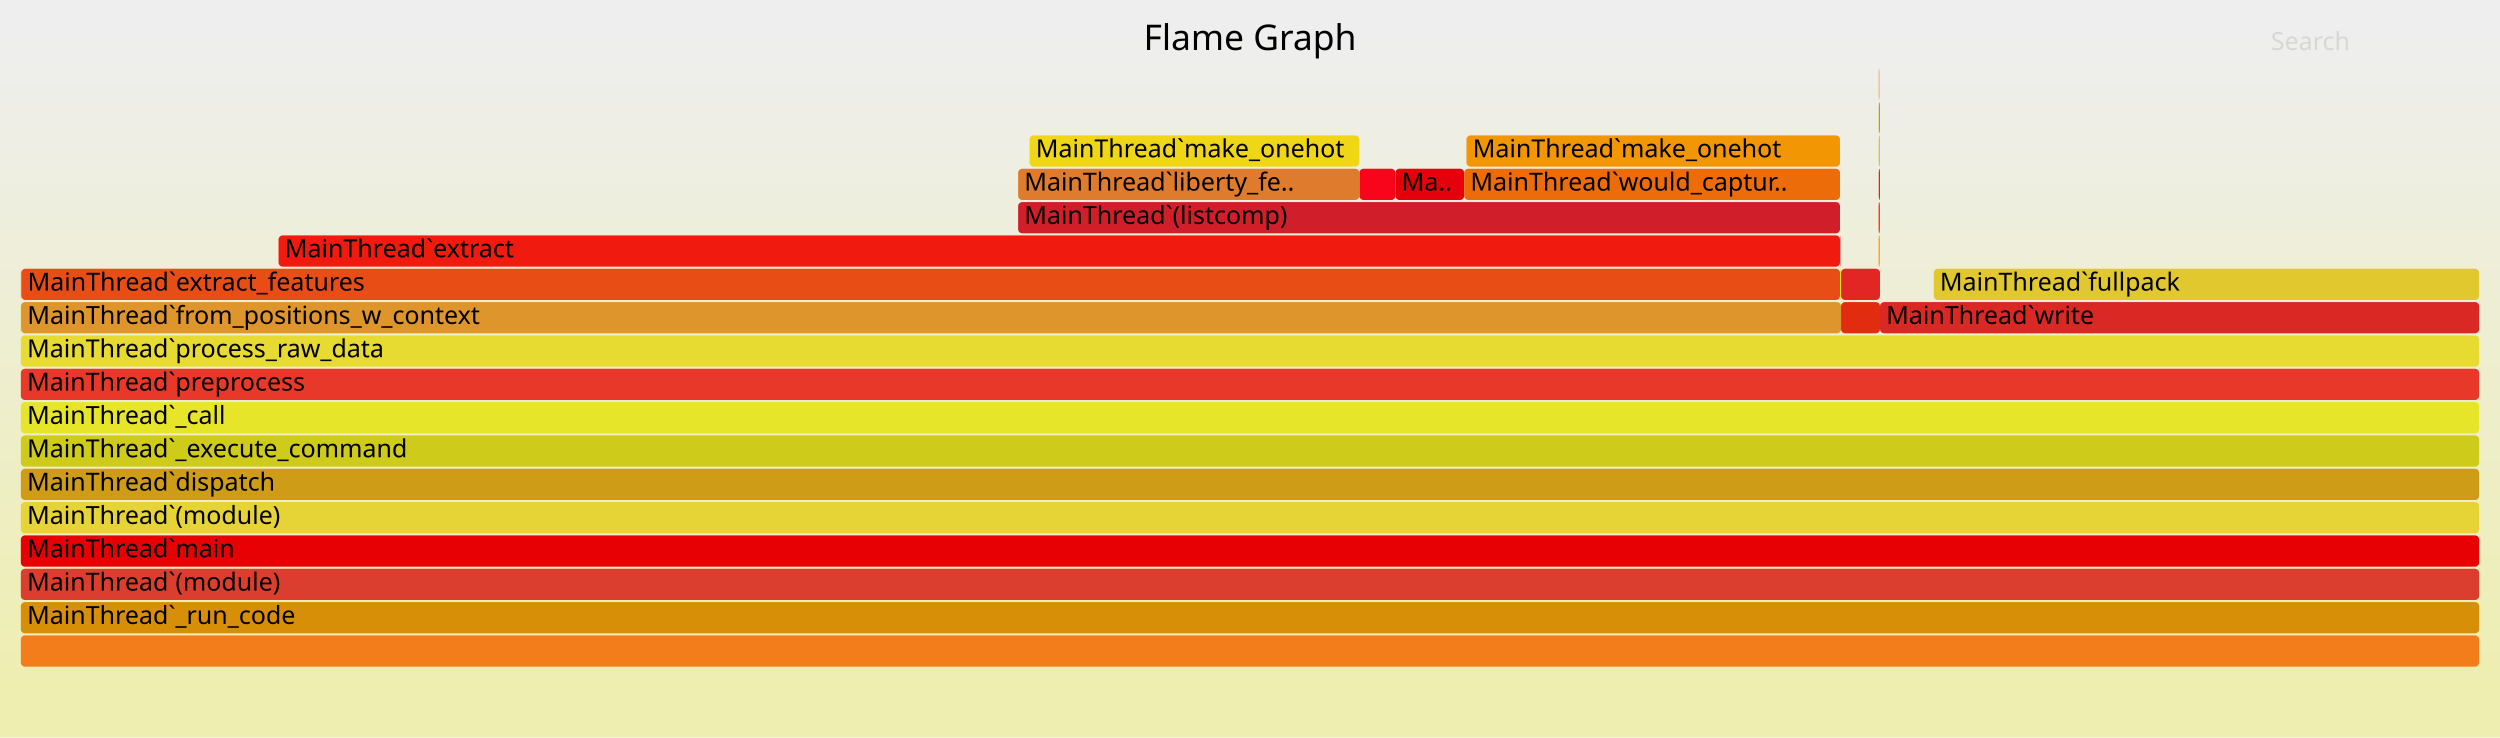
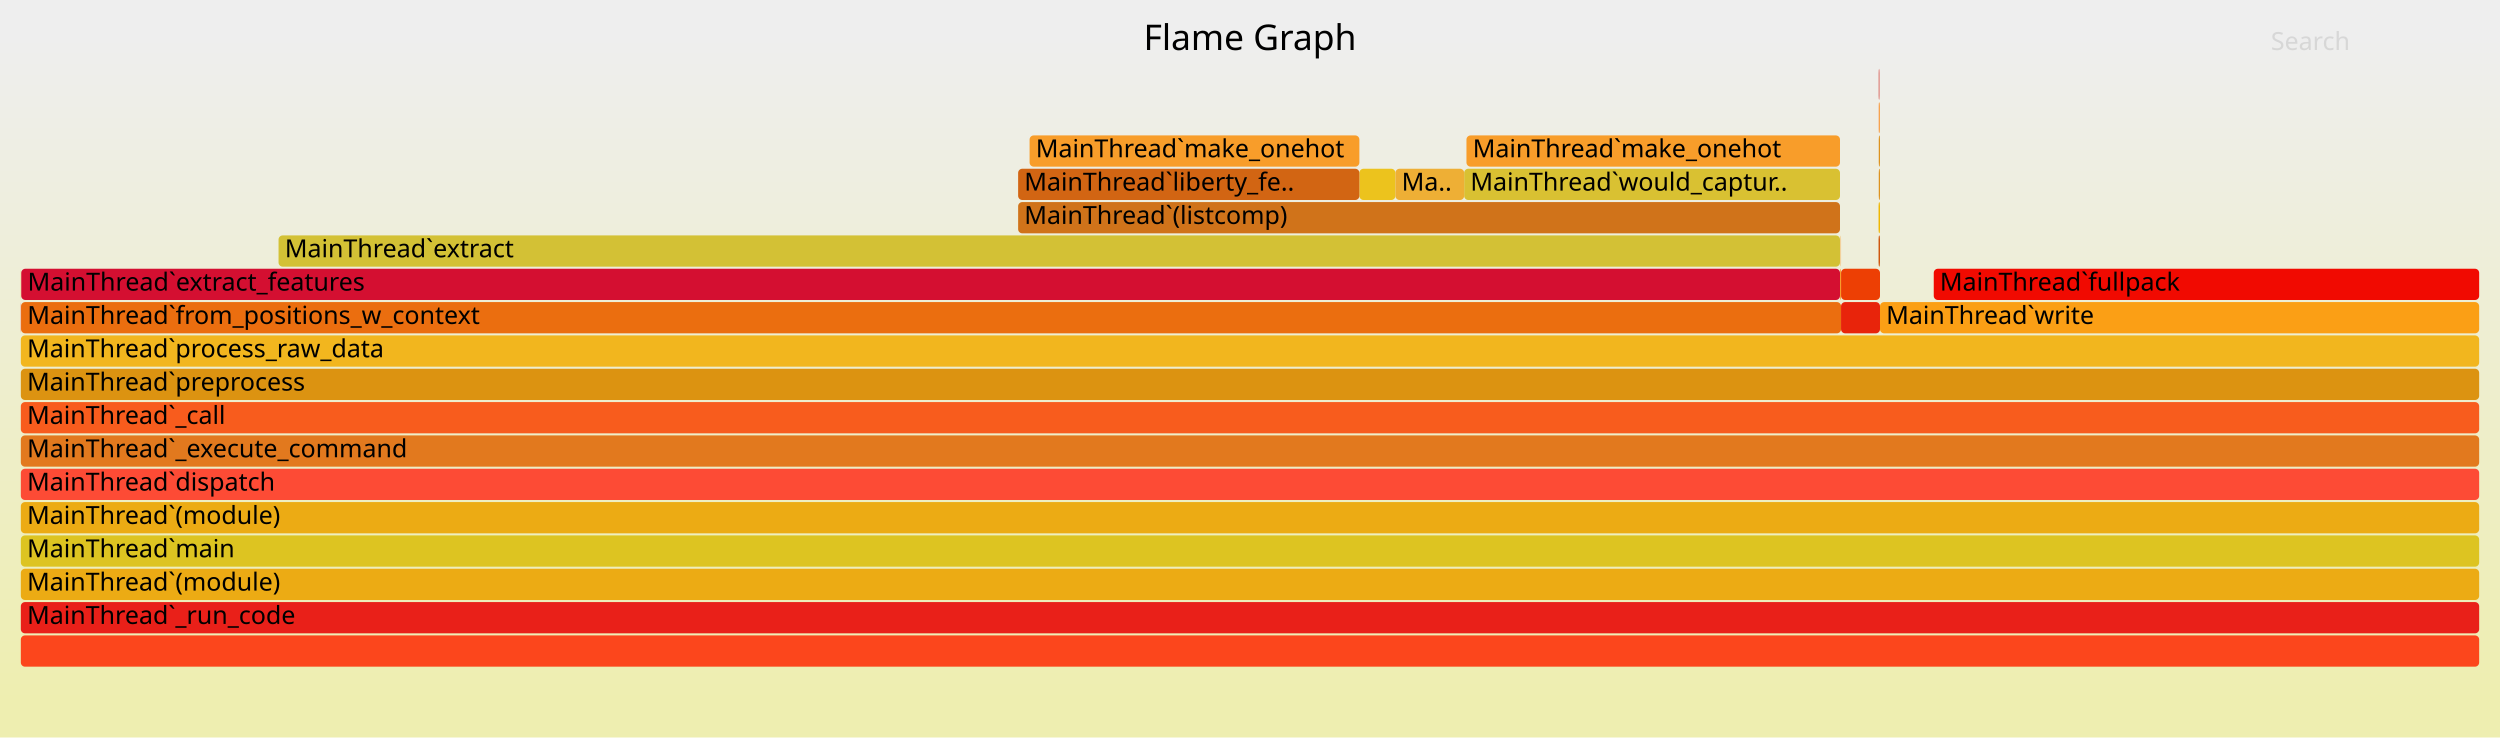
<svg xmlns="http://www.w3.org/2000/svg" version="1.1" width="1200" height="354" viewBox="0 0 1200 354">
  <defs>
    <linearGradient id="background" y1="0" y2="1" x1="0" x2="0">
      <stop stop-color="#eeeeee" offset="5%" />
      <stop stop-color="#eeeeb0" offset="95%" />
    </linearGradient>
  </defs>
  <style type="text/css">
	.func_g:hover { stroke:black; stroke-width:0.5; cursor:pointer; }
</style>
  <rect x="0.0" y="0" width="1200.0" height="354.0" fill="url(#background)" />
  <text text-anchor="middle" x="600.00" y="24" font-size="17" font-family="Verdana" fill="rgb(0,0,0)">Flame Graph</text>
  <text text-anchor="" x="10.00" y="337" font-size="12" font-family="Verdana" fill="rgb(0,0,0)" id="details"> </text>
  <text text-anchor="" x="10.00" y="24" font-size="12" font-family="Verdana" fill="rgb(0,0,0)" id="unzoom" style="opacity:0.0;cursor:pointer">Reset Zoom</text>
  <text text-anchor="" x="1090.00" y="24" font-size="12" font-family="Verdana" fill="rgb(0,0,0)" id="search" style="opacity:0.1;cursor:pointer">Search</text>
  <text text-anchor="" x="1090.00" y="337" font-size="12" font-family="Verdana" fill="rgb(0,0,0)" id="matched"> </text>
  <g class="func_g">
-     <rect x="10.0" y="241" width="1180.0" height="15.0" fill="rgb(230,211,54)" rx="2" ry="2" />
+     <rect x="494.2" y="65" width="158.3" height="15.0" fill="rgb(248,157,42)" rx="2" ry="2" />
+     <text text-anchor="" x="497.18" y="75.5" font-size="12" font-family="Verdana" fill="rgb(0,0,0)">MainThread`make_onehot</text>
+   </g>
+   <g class="func_g">
+     <rect x="902.1" y="49" width="0.3" height="15.0" fill="rgb(240,153,29)" rx="2" ry="2" />
+     <text text-anchor="" x="905.15" y="59.5" font-size="12" font-family="Verdana" fill="rgb(0,0,0)" />
+   </g>
+   <g class="func_g">
+     <rect x="10.0" y="161" width="1180.0" height="15.0" fill="rgb(242,182,30)" rx="2" ry="2" />
+     <text text-anchor="" x="13.00" y="171.5" font-size="12" font-family="Verdana" fill="rgb(0,0,0)">MainThread`process_raw_data</text>
+   </g>
+   <g class="func_g">
+     <rect x="703.9" y="65" width="179.3" height="15.0" fill="rgb(248,157,42)" rx="2" ry="2" />
+     <text text-anchor="" x="706.91" y="75.5" font-size="12" font-family="Verdana" fill="rgb(0,0,0)">MainThread`make_onehot</text>
+   </g>
+   <g class="func_g">
+     <rect x="652.5" y="81" width="17.3" height="15.0" fill="rgb(236,195,29)" rx="2" ry="2" />
+     <text text-anchor="" x="655.46" y="91.5" font-size="12" font-family="Verdana" fill="rgb(0,0,0)" />
+   </g>
+   <g class="func_g">
+     <rect x="901.8" y="33" width="0.3" height="15.0" fill="rgb(208,36,24)" rx="2" ry="2" />
+     <text text-anchor="" x="904.81" y="43.5" font-size="12" font-family="Verdana" fill="rgb(0,0,0)" />
+   </g>
+   <g class="func_g">
+     <rect x="902.4" y="145" width="287.6" height="15.0" fill="rgb(251,159,21)" rx="2" ry="2" />
+     <text text-anchor="" x="905.37" y="155.5" font-size="12" font-family="Verdana" fill="rgb(0,0,0)">MainThread`write</text>
+   </g>
+   <g class="func_g">
+     <rect x="883.5" y="113" width="0.2" height="15.0" fill="rgb(249,162,52)" rx="2" ry="2" />
+     <text text-anchor="" x="886.46" y="123.5" font-size="12" font-family="Verdana" fill="rgb(0,0,0)" />
+   </g>
+   <g class="func_g">
+     <rect x="10.0" y="257" width="1180.0" height="15.0" fill="rgb(221,196,33)" rx="2" ry="2" />
+     <text text-anchor="" x="13.00" y="267.5" font-size="12" font-family="Verdana" fill="rgb(0,0,0)">MainThread`main</text>
+   </g>
+   <g class="func_g">
+     <rect x="10.1" y="145" width="873.6" height="15.0" fill="rgb(235,110,15)" rx="2" ry="2" />
+     <text text-anchor="" x="13.11" y="155.5" font-size="12" font-family="Verdana" fill="rgb(0,0,0)">MainThread`from_positions_w_context</text>
+   </g>
+   <g class="func_g">
+     <rect x="928.2" y="129" width="261.8" height="15.0" fill="rgb(241,10,1)" rx="2" ry="2" />
+     <text text-anchor="" x="931.15" y="139.5" font-size="12" font-family="Verdana" fill="rgb(0,0,0)">MainThread`fullpack</text>
+   </g>
+   <g class="func_g">
+     <rect x="883.7" y="129" width="18.7" height="15.0" fill="rgb(237,63,4)" rx="2" ry="2" />
+     <text text-anchor="" x="886.69" y="139.5" font-size="12" font-family="Verdana" fill="rgb(0,0,0)" />
+   </g>
+   <g class="func_g">
+     <rect x="901.7" y="113" width="0.7" height="15.0" fill="rgb(206,87,14)" rx="2" ry="2" />
+     <text text-anchor="" x="904.70" y="123.5" font-size="12" font-family="Verdana" fill="rgb(0,0,0)" />
+   </g>
+   <g class="func_g">
+     <rect x="901.8" y="65" width="0.6" height="15.0" fill="rgb(221,147,31)" rx="2" ry="2" />
+     <text text-anchor="" x="904.81" y="75.5" font-size="12" font-family="Verdana" fill="rgb(0,0,0)" />
+   </g>
+   <g class="func_g">
+     <rect x="901.7" y="97" width="0.7" height="15.0" fill="rgb(239,183,3)" rx="2" ry="2" />
+     <text text-anchor="" x="904.70" y="107.5" font-size="12" font-family="Verdana" fill="rgb(0,0,0)" />
+   </g>
+   <g class="func_g">
+     <rect x="883.2" y="129" width="0.5" height="15.0" fill="rgb(248,157,42)" rx="2" ry="2" />
+     <text text-anchor="" x="886.24" y="139.5" font-size="12" font-family="Verdana" fill="rgb(0,0,0)" />
+   </g>
+   <g class="func_g">
+     <rect x="702.8" y="81" width="180.4" height="15.0" fill="rgb(217,193,50)" rx="2" ry="2" />
+     <text text-anchor="" x="705.78" y="91.5" font-size="12" font-family="Verdana" fill="rgb(0,0,0)">MainThread`would_captur..</text>
+   </g>
+   <g class="func_g">
+     <rect x="10.0" y="305" width="1180.0" height="15.0" fill="rgb(252,70,28)" rx="2" ry="2" />
+     <text text-anchor="" x="13.00" y="315.5" font-size="12" font-family="Verdana" fill="rgb(0,0,0)" />
+   </g>
+   <g class="func_g">
+     <rect x="669.8" y="81" width="33.0" height="15.0" fill="rgb(238,175,53)" rx="2" ry="2" />
+     <text text-anchor="" x="672.80" y="91.5" font-size="12" font-family="Verdana" fill="rgb(0,0,0)">Ma..</text>
+   </g>
+   <g class="func_g">
+     <rect x="10.0" y="289" width="1180.0" height="15.0" fill="rgb(233,32,25)" rx="2" ry="2" />
+     <text text-anchor="" x="13.00" y="299.5" font-size="12" font-family="Verdana" fill="rgb(0,0,0)">MainThread`_run_code</text>
+   </g>
+   <g class="func_g">
+     <rect x="488.7" y="81" width="163.8" height="15.0" fill="rgb(210,101,19)" rx="2" ry="2" />
+     <text text-anchor="" x="491.66" y="91.5" font-size="12" font-family="Verdana" fill="rgb(0,0,0)">MainThread`liberty_fe..</text>
+   </g>
+   <g class="func_g">
+     <rect x="10.0" y="177" width="1180.0" height="15.0" fill="rgb(220,147,17)" rx="2" ry="2" />
+     <text text-anchor="" x="13.00" y="187.5" font-size="12" font-family="Verdana" fill="rgb(0,0,0)">MainThread`preprocess</text>
+   </g>
+   <g class="func_g">
+     <rect x="10.0" y="129" width="0.1" height="15.0" fill="rgb(236,204,6)" rx="2" ry="2" />
+     <text text-anchor="" x="13.00" y="139.5" font-size="12" font-family="Verdana" fill="rgb(0,0,0)" />
+   </g>
+   <g class="func_g">
+     <rect x="488.7" y="97" width="394.5" height="15.0" fill="rgb(208,115,26)" rx="2" ry="2" />
+     <text text-anchor="" x="491.66" y="107.5" font-size="12" font-family="Verdana" fill="rgb(0,0,0)">MainThread`(listcomp)</text>
+   </g>
+   <g class="func_g">
+     <rect x="901.8" y="49" width="0.3" height="15.0" fill="rgb(254,129,34)" rx="2" ry="2" />
+     <text text-anchor="" x="904.81" y="59.5" font-size="12" font-family="Verdana" fill="rgb(0,0,0)" />
+   </g>
+   <g class="func_g">
+     <rect x="133.7" y="113" width="749.5" height="15.0" fill="rgb(211,193,53)" rx="2" ry="2" />
+     <text text-anchor="" x="136.72" y="123.5" font-size="12" font-family="Verdana" fill="rgb(0,0,0)">MainThread`extract</text>
+   </g>
+   <g class="func_g">
+     <rect x="10.0" y="273" width="1180.0" height="15.0" fill="rgb(236,171,20)" rx="2" ry="2" />
+     <text text-anchor="" x="13.00" y="283.5" font-size="12" font-family="Verdana" fill="rgb(0,0,0)">MainThread`(module)</text>
+   </g>
+   <g class="func_g">
+     <rect x="10.0" y="145" width="0.1" height="15.0" fill="rgb(236,35,37)" rx="2" ry="2" />
+     <text text-anchor="" x="13.00" y="155.5" font-size="12" font-family="Verdana" fill="rgb(0,0,0)" />
+   </g>
+   <g class="func_g">
+     <rect x="10.2" y="129" width="873.0" height="15.0" fill="rgb(212,15,49)" rx="2" ry="2" />
+     <text text-anchor="" x="13.23" y="139.5" font-size="12" font-family="Verdana" fill="rgb(0,0,0)">MainThread`extract_features</text>
+   </g>
+   <g class="func_g">
+     <rect x="901.8" y="81" width="0.6" height="15.0" fill="rgb(221,147,31)" rx="2" ry="2" />
+     <text text-anchor="" x="904.81" y="91.5" font-size="12" font-family="Verdana" fill="rgb(0,0,0)" />
+   </g>
+   <g class="func_g">
+     <rect x="10.0" y="241" width="1180.0" height="15.0" fill="rgb(236,171,20)" rx="2" ry="2" />
    <text text-anchor="" x="13.00" y="251.5" font-size="12" font-family="Verdana" fill="rgb(0,0,0)">MainThread`(module)</text>
  </g>
  <g class="func_g">
-     <rect x="10.0" y="193" width="1180.0" height="15.0" fill="rgb(231,229,41)" rx="2" ry="2" />
+     <rect x="883.7" y="145" width="18.7" height="15.0" fill="rgb(232,36,11)" rx="2" ry="2" />
+     <text text-anchor="" x="886.69" y="155.5" font-size="12" font-family="Verdana" fill="rgb(0,0,0)" />
+   </g>
+   <g class="func_g">
+     <rect x="10.0" y="193" width="1180.0" height="15.0" fill="rgb(248,92,29)" rx="2" ry="2" />
    <text text-anchor="" x="13.00" y="203.5" font-size="12" font-family="Verdana" fill="rgb(0,0,0)">MainThread`_call</text>
  </g>
  <g class="func_g">
-     <rect x="883.7" y="129" width="18.7" height="15.0" fill="rgb(226,38,35)" rx="2" ry="2" />
-     <text text-anchor="" x="886.69" y="139.5" font-size="12" font-family="Verdana" fill="rgb(0,0,0)" />
-   </g>
-   <g class="func_g">
-     <rect x="883.2" y="129" width="0.5" height="15.0" fill="rgb(227,224,42)" rx="2" ry="2" />
-     <text text-anchor="" x="886.24" y="139.5" font-size="12" font-family="Verdana" fill="rgb(0,0,0)" />
-   </g>
-   <g class="func_g">
-     <rect x="10.0" y="209" width="1180.0" height="15.0" fill="rgb(206,203,27)" rx="2" ry="2" />
+     <rect x="10.0" y="209" width="1180.0" height="15.0" fill="rgb(226,121,30)" rx="2" ry="2" />
    <text text-anchor="" x="13.00" y="219.5" font-size="12" font-family="Verdana" fill="rgb(0,0,0)">MainThread`_execute_command</text>
  </g>
  <g class="func_g">
-     <rect x="10.0" y="145" width="0.1" height="15.0" fill="rgb(207,220,39)" rx="2" ry="2" />
-     <text text-anchor="" x="13.00" y="155.5" font-size="12" font-family="Verdana" fill="rgb(0,0,0)" />
-   </g>
-   <g class="func_g">
-     <rect x="652.5" y="81" width="17.3" height="15.0" fill="rgb(248,5,28)" rx="2" ry="2" />
-     <text text-anchor="" x="655.46" y="91.5" font-size="12" font-family="Verdana" fill="rgb(0,0,0)" />
-   </g>
-   <g class="func_g">
-     <rect x="10.0" y="161" width="1180.0" height="15.0" fill="rgb(231,219,49)" rx="2" ry="2" />
-     <text text-anchor="" x="13.00" y="171.5" font-size="12" font-family="Verdana" fill="rgb(0,0,0)">MainThread`process_raw_data</text>
-   </g>
-   <g class="func_g">
-     <rect x="10.2" y="129" width="873.0" height="15.0" fill="rgb(233,77,22)" rx="2" ry="2" />
-     <text text-anchor="" x="13.23" y="139.5" font-size="12" font-family="Verdana" fill="rgb(0,0,0)">MainThread`extract_features</text>
-   </g>
-   <g class="func_g">
-     <rect x="10.0" y="177" width="1180.0" height="15.0" fill="rgb(232,56,41)" rx="2" ry="2" />
-     <text text-anchor="" x="13.00" y="187.5" font-size="12" font-family="Verdana" fill="rgb(0,0,0)">MainThread`preprocess</text>
-   </g>
-   <g class="func_g">
-     <rect x="10.0" y="129" width="0.1" height="15.0" fill="rgb(212,119,38)" rx="2" ry="2" />
-     <text text-anchor="" x="13.00" y="139.5" font-size="12" font-family="Verdana" fill="rgb(0,0,0)" />
-   </g>
-   <g class="func_g">
-     <rect x="10.1" y="145" width="873.6" height="15.0" fill="rgb(222,149,44)" rx="2" ry="2" />
-     <text text-anchor="" x="13.11" y="155.5" font-size="12" font-family="Verdana" fill="rgb(0,0,0)">MainThread`from_positions_w_context</text>
-   </g>
-   <g class="func_g">
-     <rect x="133.7" y="113" width="749.5" height="15.0" fill="rgb(241,26,14)" rx="2" ry="2" />
-     <text text-anchor="" x="136.72" y="123.5" font-size="12" font-family="Verdana" fill="rgb(0,0,0)">MainThread`extract</text>
-   </g>
-   <g class="func_g">
-     <rect x="928.2" y="129" width="261.8" height="15.0" fill="rgb(226,200,47)" rx="2" ry="2" />
-     <text text-anchor="" x="931.15" y="139.5" font-size="12" font-family="Verdana" fill="rgb(0,0,0)">MainThread`fullpack</text>
-   </g>
-   <g class="func_g">
-     <rect x="10.0" y="289" width="1180.0" height="15.0" fill="rgb(214,143,6)" rx="2" ry="2" />
-     <text text-anchor="" x="13.00" y="299.5" font-size="12" font-family="Verdana" fill="rgb(0,0,0)">MainThread`_run_code</text>
-   </g>
-   <g class="func_g">
-     <rect x="10.0" y="305" width="1180.0" height="15.0" fill="rgb(243,125,27)" rx="2" ry="2" />
-     <text text-anchor="" x="13.00" y="315.5" font-size="12" font-family="Verdana" fill="rgb(0,0,0)" />
-   </g>
-   <g class="func_g">
-     <rect x="10.0" y="273" width="1180.0" height="15.0" fill="rgb(219,62,46)" rx="2" ry="2" />
-     <text text-anchor="" x="13.00" y="283.5" font-size="12" font-family="Verdana" fill="rgb(0,0,0)">MainThread`(module)</text>
-   </g>
-   <g class="func_g">
-     <rect x="488.7" y="97" width="394.5" height="15.0" fill="rgb(208,30,42)" rx="2" ry="2" />
-     <text text-anchor="" x="491.66" y="107.5" font-size="12" font-family="Verdana" fill="rgb(0,0,0)">MainThread`(listcomp)</text>
-   </g>
-   <g class="func_g">
-     <rect x="10.0" y="257" width="1180.0" height="15.0" fill="rgb(232,1,4)" rx="2" ry="2" />
-     <text text-anchor="" x="13.00" y="267.5" font-size="12" font-family="Verdana" fill="rgb(0,0,0)">MainThread`main</text>
-   </g>
-   <g class="func_g">
-     <rect x="901.7" y="113" width="0.7" height="15.0" fill="rgb(251,166,32)" rx="2" ry="2" />
-     <text text-anchor="" x="904.70" y="123.5" font-size="12" font-family="Verdana" fill="rgb(0,0,0)" />
-   </g>
-   <g class="func_g">
-     <rect x="901.7" y="97" width="0.7" height="15.0" fill="rgb(251,63,36)" rx="2" ry="2" />
-     <text text-anchor="" x="904.70" y="107.5" font-size="12" font-family="Verdana" fill="rgb(0,0,0)" />
-   </g>
-   <g class="func_g">
-     <rect x="901.8" y="33" width="0.3" height="15.0" fill="rgb(225,144,27)" rx="2" ry="2" />
-     <text text-anchor="" x="904.81" y="43.5" font-size="12" font-family="Verdana" fill="rgb(0,0,0)" />
-   </g>
-   <g class="func_g">
-     <rect x="901.8" y="49" width="0.3" height="15.0" fill="rgb(222,165,8)" rx="2" ry="2" />
-     <text text-anchor="" x="904.81" y="59.5" font-size="12" font-family="Verdana" fill="rgb(0,0,0)" />
-   </g>
-   <g class="func_g">
-     <rect x="10.0" y="225" width="1180.0" height="15.0" fill="rgb(207,156,23)" rx="2" ry="2" />
+     <rect x="10.0" y="225" width="1180.0" height="15.0" fill="rgb(253,75,53)" rx="2" ry="2" />
    <text text-anchor="" x="13.00" y="235.5" font-size="12" font-family="Verdana" fill="rgb(0,0,0)">MainThread`dispatch</text>
  </g>
-   <g class="func_g">
-     <rect x="488.7" y="81" width="163.8" height="15.0" fill="rgb(222,123,44)" rx="2" ry="2" />
-     <text text-anchor="" x="491.66" y="91.5" font-size="12" font-family="Verdana" fill="rgb(0,0,0)">MainThread`liberty_fe..</text>
-   </g>
-   <g class="func_g">
-     <rect x="883.7" y="145" width="18.7" height="15.0" fill="rgb(225,45,14)" rx="2" ry="2" />
-     <text text-anchor="" x="886.69" y="155.5" font-size="12" font-family="Verdana" fill="rgb(0,0,0)" />
-   </g>
-   <g class="func_g">
-     <rect x="883.5" y="113" width="0.2" height="15.0" fill="rgb(222,34,33)" rx="2" ry="2" />
-     <text text-anchor="" x="886.46" y="123.5" font-size="12" font-family="Verdana" fill="rgb(0,0,0)" />
-   </g>
-   <g class="func_g">
-     <rect x="703.9" y="65" width="179.3" height="15.0" fill="rgb(243,150,3)" rx="2" ry="2" />
-     <text text-anchor="" x="706.91" y="75.5" font-size="12" font-family="Verdana" fill="rgb(0,0,0)">MainThread`make_onehot</text>
-   </g>
-   <g class="func_g">
-     <rect x="902.1" y="49" width="0.3" height="15.0" fill="rgb(235,63,46)" rx="2" ry="2" />
-     <text text-anchor="" x="905.15" y="59.5" font-size="12" font-family="Verdana" fill="rgb(0,0,0)" />
-   </g>
-   <g class="func_g">
-     <rect x="494.2" y="65" width="158.3" height="15.0" fill="rgb(240,215,21)" rx="2" ry="2" />
-     <text text-anchor="" x="497.18" y="75.5" font-size="12" font-family="Verdana" fill="rgb(0,0,0)">MainThread`make_onehot</text>
-   </g>
-   <g class="func_g">
-     <rect x="902.4" y="145" width="287.6" height="15.0" fill="rgb(218,40,36)" rx="2" ry="2" />
-     <text text-anchor="" x="905.37" y="155.5" font-size="12" font-family="Verdana" fill="rgb(0,0,0)">MainThread`write</text>
-   </g>
-   <g class="func_g">
-     <rect x="901.8" y="65" width="0.6" height="15.0" fill="rgb(223,192,50)" rx="2" ry="2" />
-     <text text-anchor="" x="904.81" y="75.5" font-size="12" font-family="Verdana" fill="rgb(0,0,0)" />
-   </g>
-   <g class="func_g">
-     <rect x="669.8" y="81" width="33.0" height="15.0" fill="rgb(229,1,11)" rx="2" ry="2" />
-     <text text-anchor="" x="672.80" y="91.5" font-size="12" font-family="Verdana" fill="rgb(0,0,0)">Ma..</text>
-   </g>
-   <g class="func_g">
-     <rect x="702.8" y="81" width="180.4" height="15.0" fill="rgb(237,108,10)" rx="2" ry="2" />
-     <text text-anchor="" x="705.78" y="91.5" font-size="12" font-family="Verdana" fill="rgb(0,0,0)">MainThread`would_captur..</text>
-   </g>
-   <g class="func_g">
-     <rect x="901.8" y="81" width="0.6" height="15.0" fill="rgb(238,28,22)" rx="2" ry="2" />
-     <text text-anchor="" x="904.81" y="91.5" font-size="12" font-family="Verdana" fill="rgb(0,0,0)" />
-   </g>
</svg>
